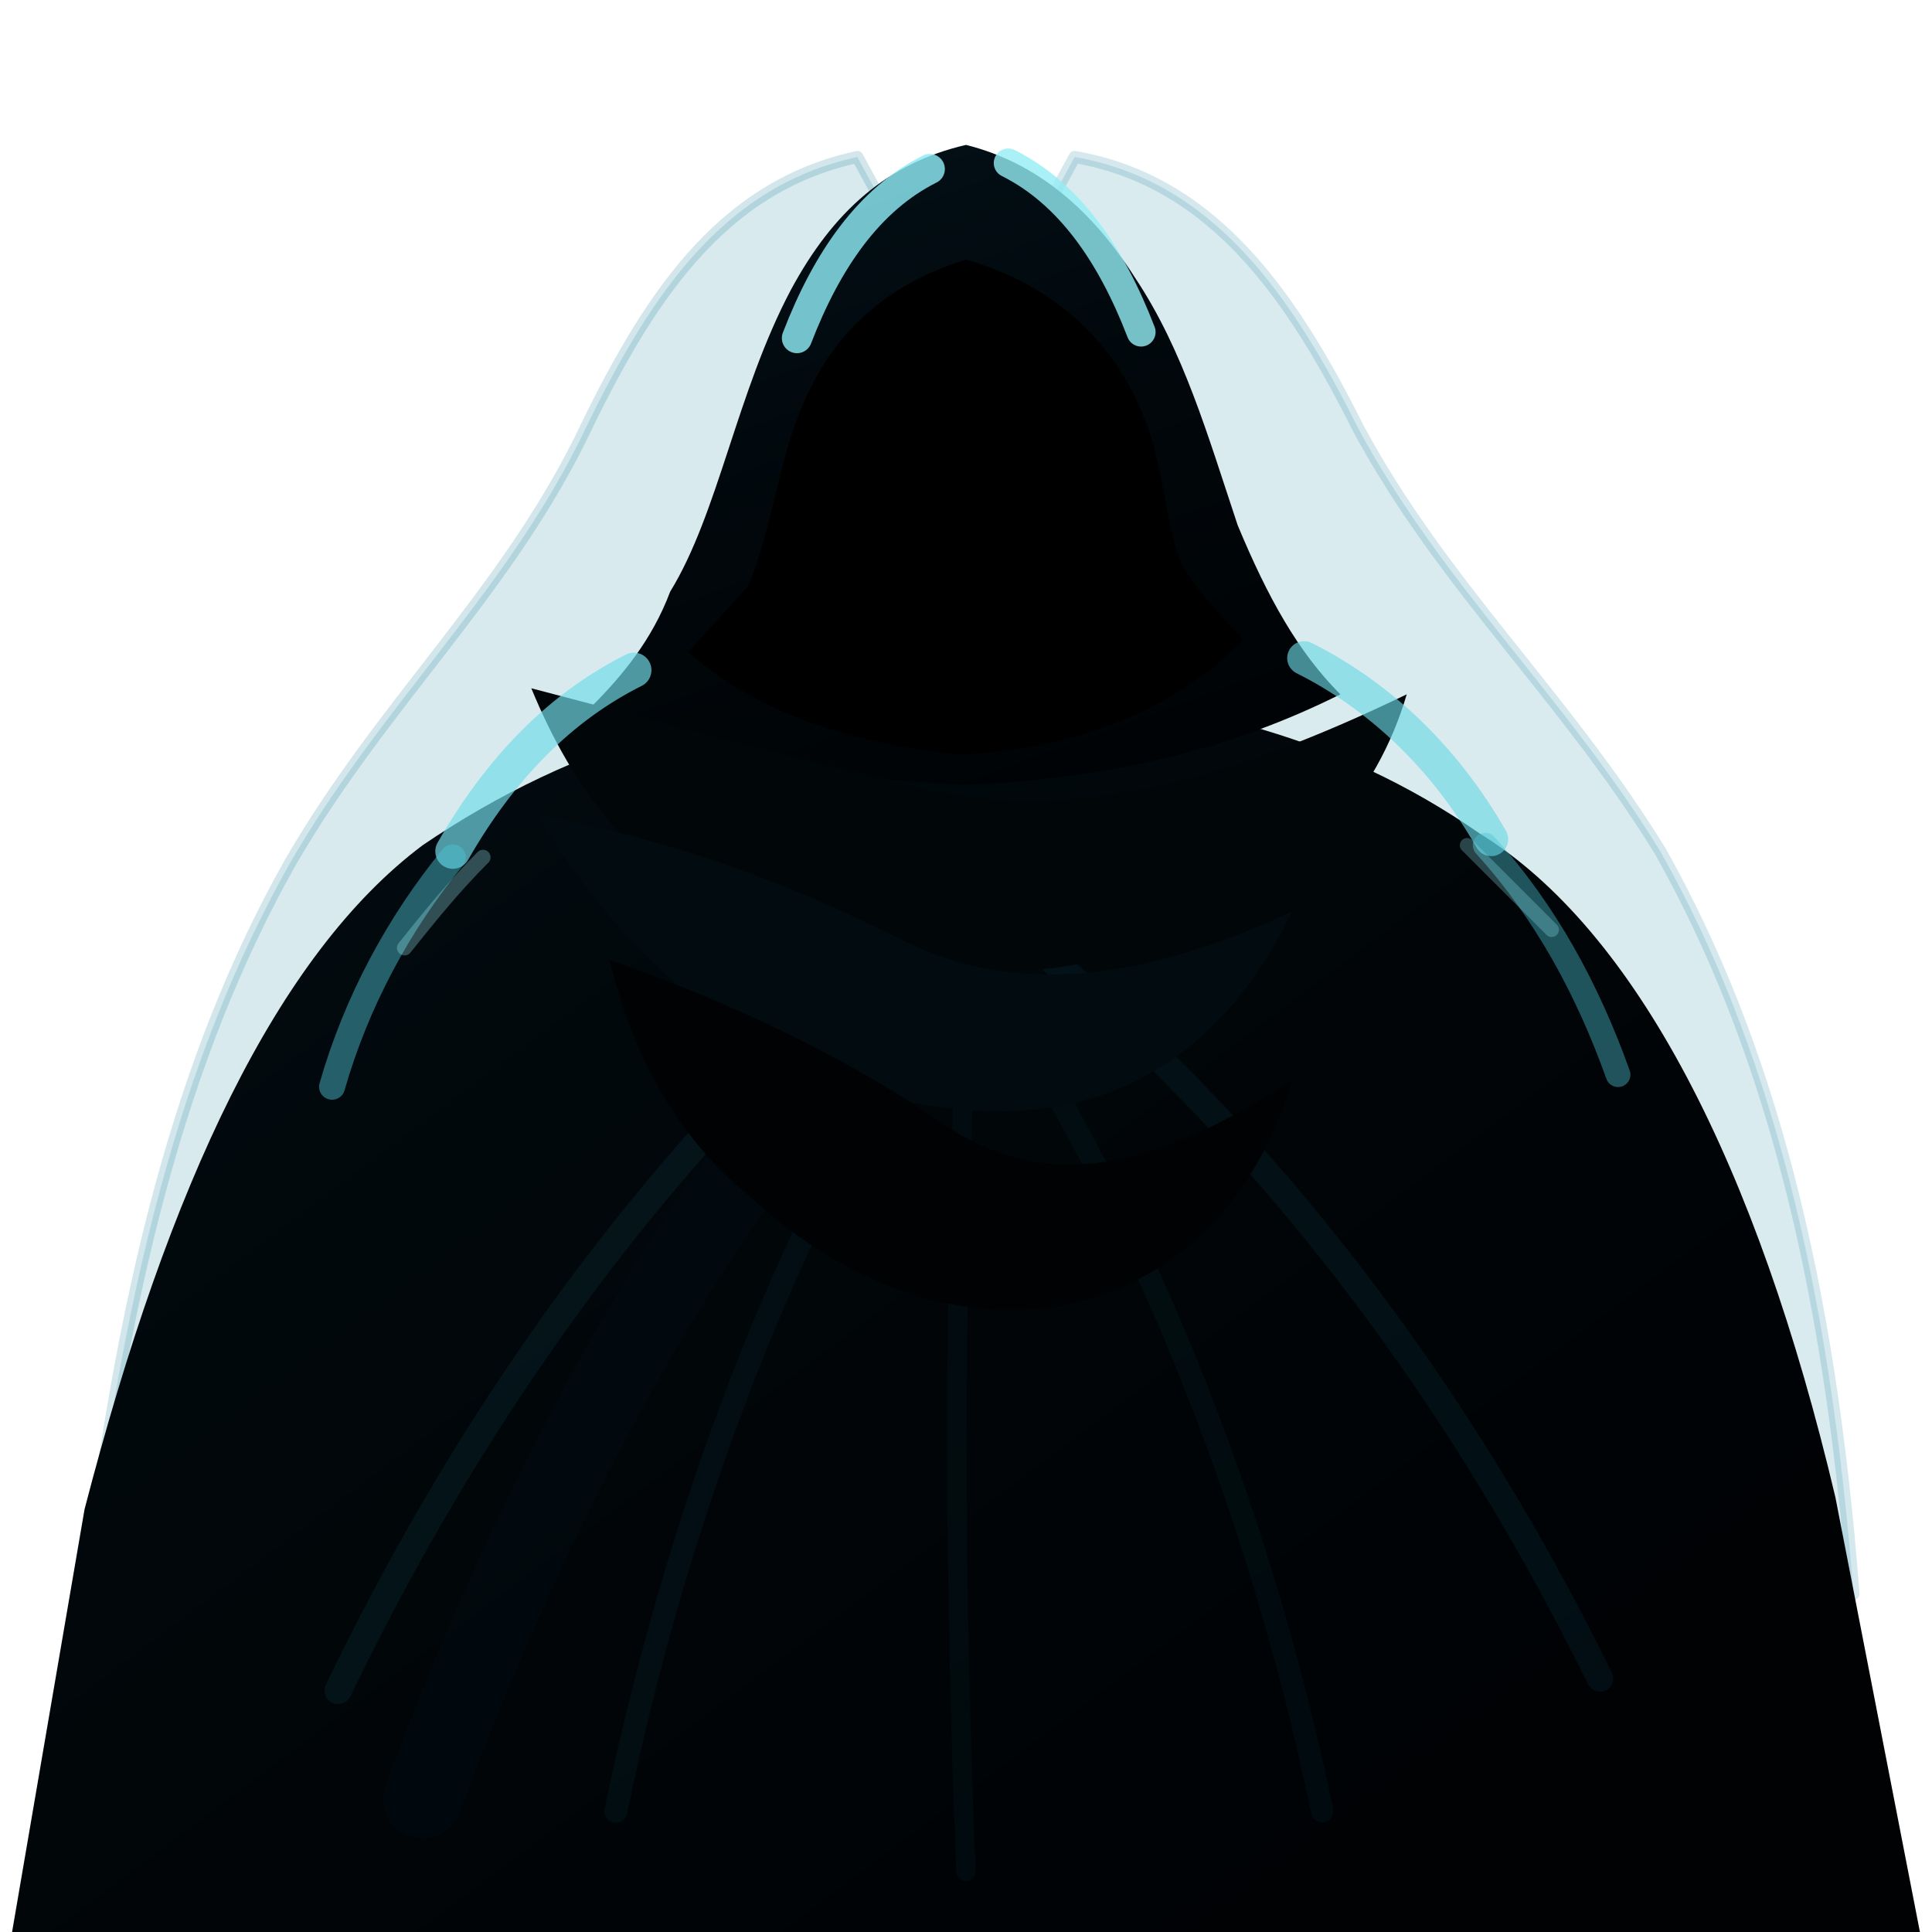
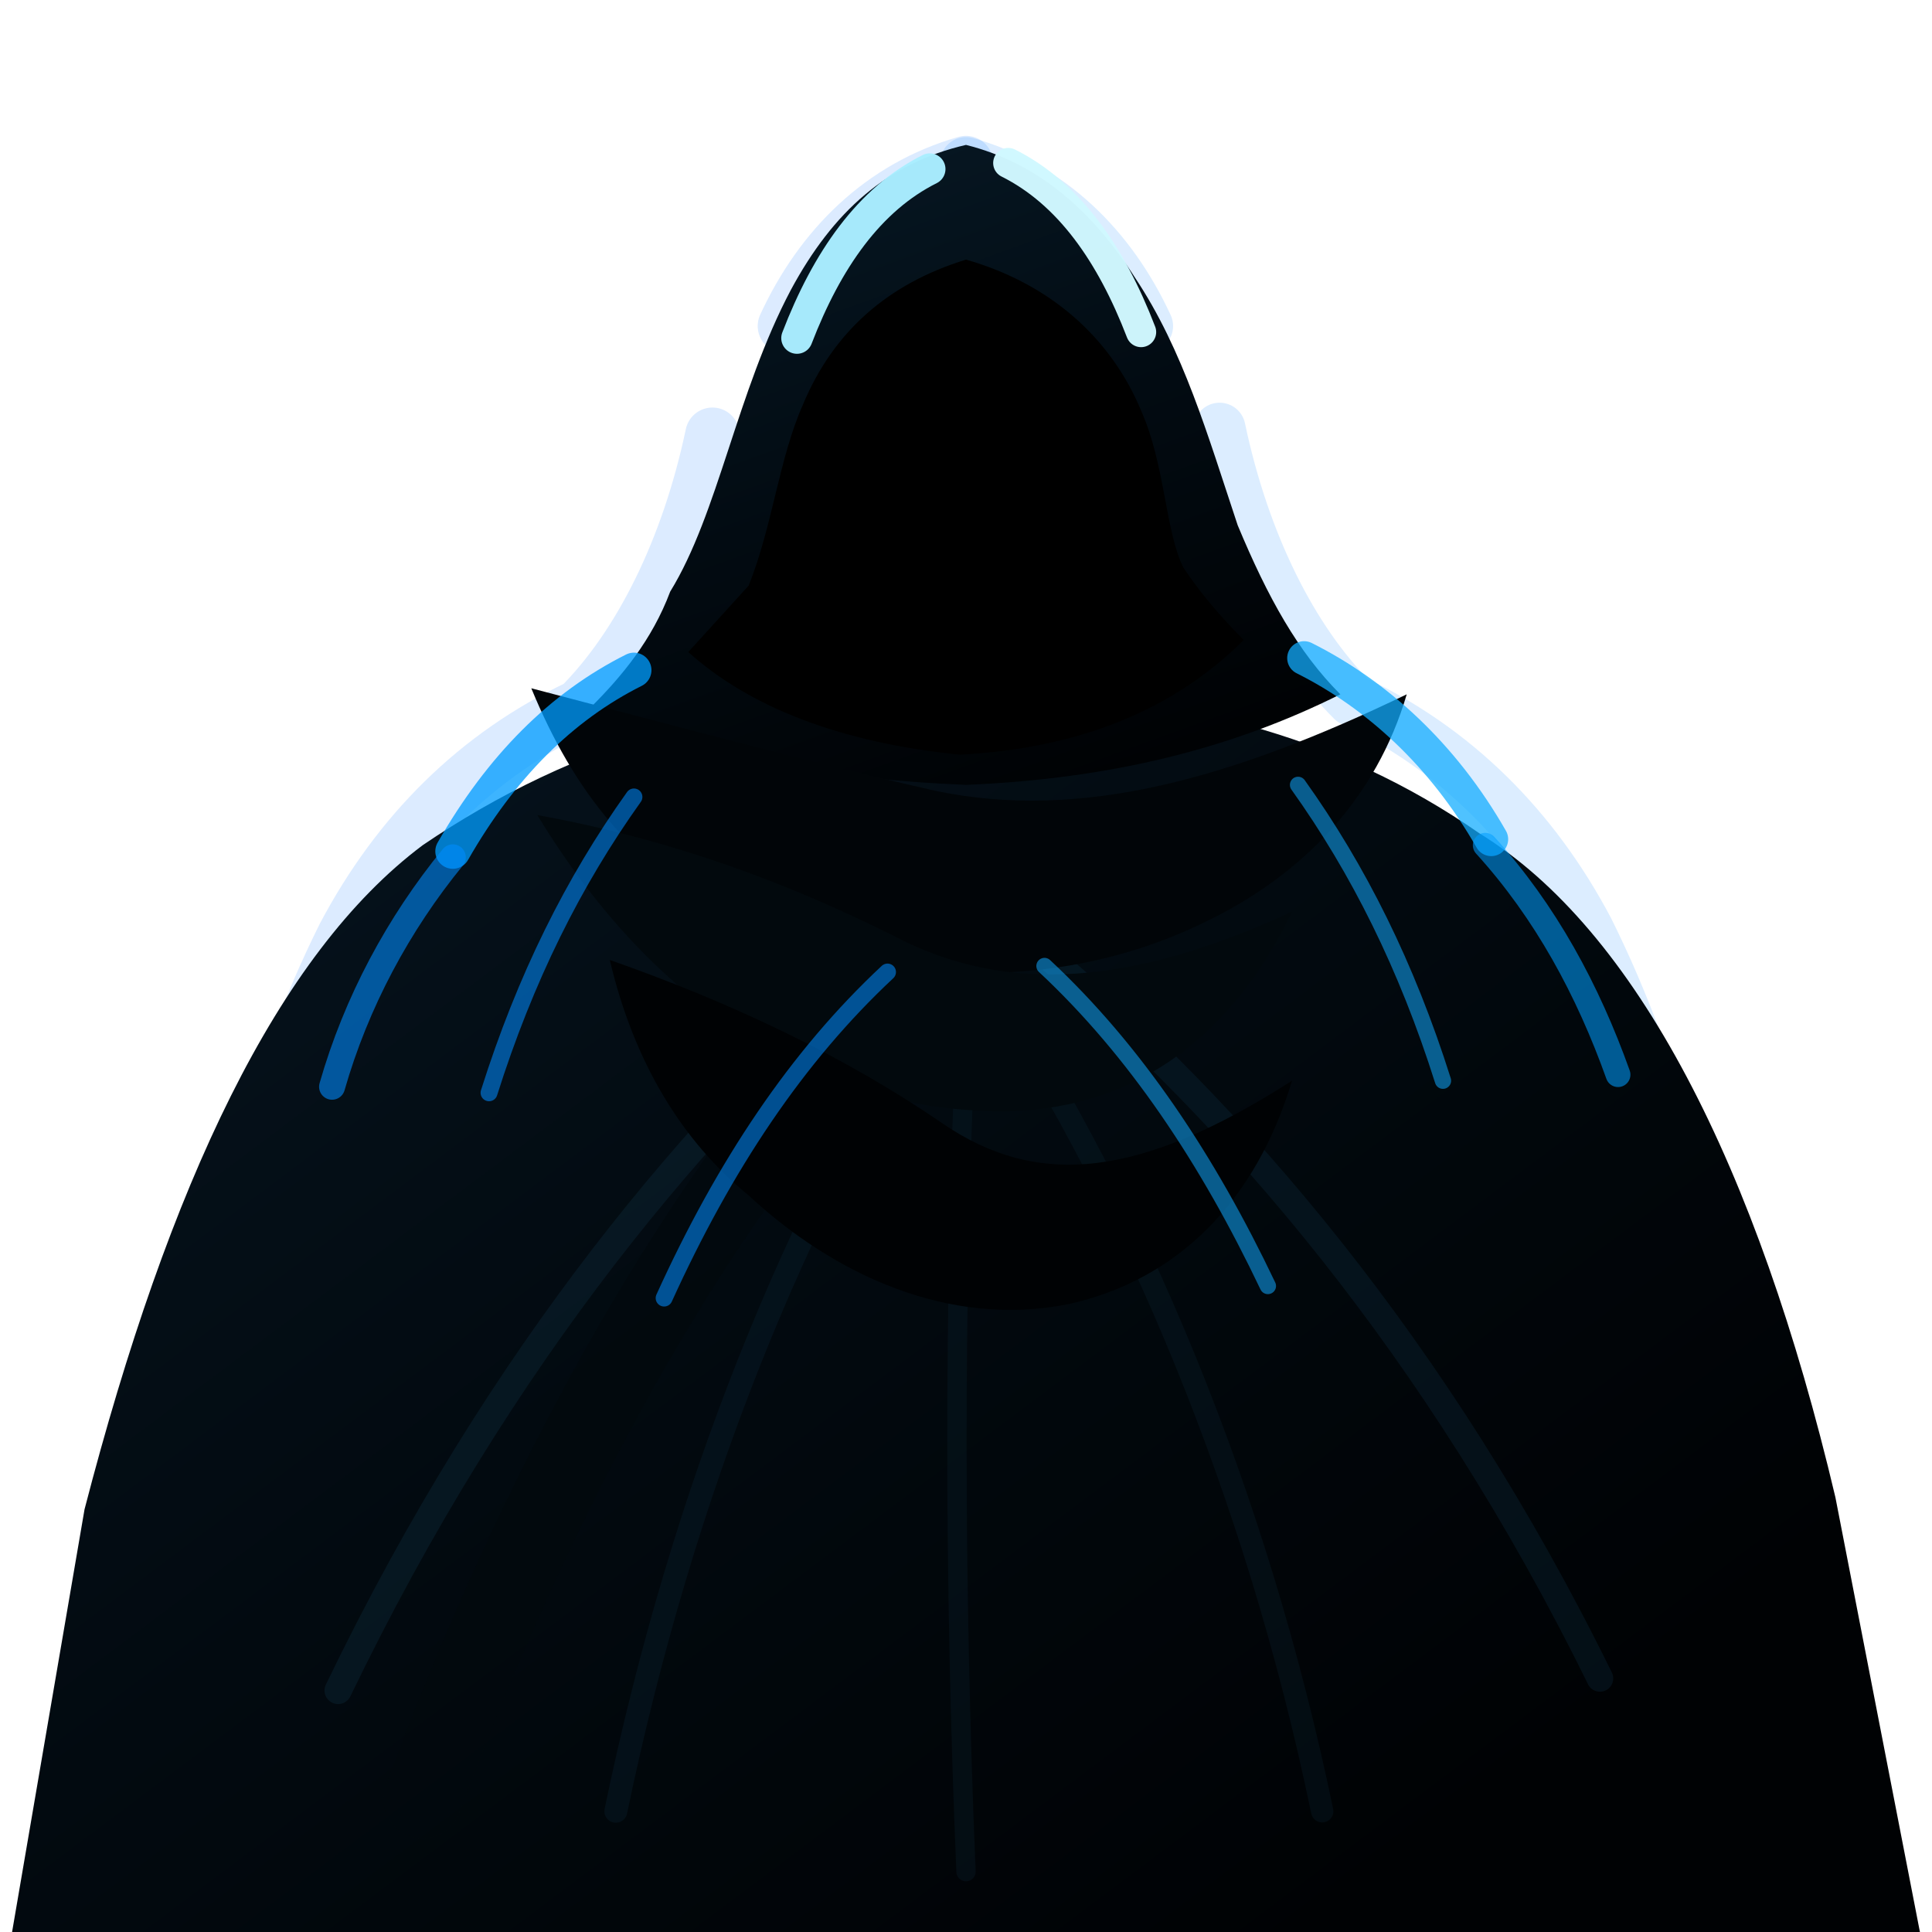
- <svg xmlns="http://www.w3.org/2000/svg" viewBox="0 0 32 32" role="img" aria-labelledby="v208m-title v208m-desc" data-brand-v20-micro-candidate="v20.8-reference-micro-spectral-anchors" data-brand-reference-decision="not-reference-approved">
+ <svg xmlns="http://www.w3.org/2000/svg" viewBox="0 0 32 32" role="img" aria-labelledby="v209m-title v209m-desc" data-brand-v20-micro-candidate="v20.9-reference-micro-emissive-current" data-brand-reference-decision="not-reference-approved">
  <defs>
-     <linearGradient id="m208-cloak" x1="7" y1="12" x2="22" y2="32" gradientUnits="userSpaceOnUse">
-       <stop stop-color="#020b10" />
-       <stop offset=".42" stop-color="#010609" />
+     <linearGradient id="m209-cloak" x1="7" y1="12" x2="22" y2="32" gradientUnits="userSpaceOnUse">
+       <stop stop-color="#06121c" />
+       <stop offset=".42" stop-color="#020a10" />
      <stop offset="1" stop-color="#000204" />
    </linearGradient>
-     <linearGradient id="m208-hood" x1="14" y1="2" x2="18" y2="13" gradientUnits="userSpaceOnUse">
-       <stop stop-color="#031017" />
-       <stop offset=".5" stop-color="#01070b" />
-       <stop offset="1" stop-color="#000305" />
+     <linearGradient id="m209-hood" x1="14" y1="2" x2="18" y2="13" gradientUnits="userSpaceOnUse">
+       <stop stop-color="#071824" />
+       <stop offset=".5" stop-color="#020b12" />
+       <stop offset="1" stop-color="#000204" />
    </linearGradient>
  </defs>
-   <g data-brand-micro-field-rear="" aria-hidden="true" stroke-linejoin="round">
-     <path d="M14.2 2.6C11.9 3.1 10.7 5 9.6 7.3C8.3 9.9 6.3 11.7 4.8 14.3C3 17.5 2 21.4 1.4 26.7C3.2 23.8 4.7 20.9 6.5 18.4C8.3 15.8 10.2 14 11.5 11.7C12.9 9.3 13.4 5.7 14.8 3.7Z" fill="#0a7895" fill-opacity=".16" stroke="#0a7895" stroke-opacity=".18" stroke-width=".2" />
-     <path d="M17.8 2.6C20.1 3 21.4 4.9 22.5 7.1C23.9 9.7 25.9 11.5 27.5 14.1C29.3 17.3 30.3 21.2 30.7 26.4C29 23.6 27.4 20.7 25.6 18.2C23.8 15.7 21.8 13.8 20.5 11.6C19.1 9.2 18.6 5.7 17.2 3.7Z" fill="#0a7895" fill-opacity=".15" stroke="#0a7895" stroke-opacity=".17" stroke-width=".2" />
+   <g data-brand-micro-field-rear="" aria-hidden="true" fill="none" stroke-linecap="round" stroke-linejoin="round">
+     <path data-brand-micro-emission-anchor="left-edge" d="M16 2.7C14.6 3.1 13.6 4.1 13 5.4M11.8 7.2C11.4 9.1 10.6 10.7 9.6 11.7M9.6 11.7C7.9 12.5 6.6 13.8 5.7 15.5M5.7 15.5C4.5 17.9 3.7 21 3.1 24.8" stroke="#006eff" stroke-opacity=".14" stroke-width=".9" />
+     <path data-brand-micro-emission-anchor="right-edge" d="M16 2.7C17.4 3.1 18.4 4.1 19 5.4M20.2 7.1C20.6 9 21.4 10.6 22.4 11.6M22.4 11.6C24.1 12.4 25.4 13.7 26.3 15.4M26.3 15.4C27.5 17.8 28.3 20.9 28.9 24.7" stroke="#007aff" stroke-opacity=".14" stroke-width=".86" />
  </g>
  <g data-brand-micro-figure="">
-     <path id="v208m-cloak" data-brand-micro-cloak="" d="M16 11.5C12.4 11.4 9.5 12.3 7 14C4.6 15.8 2.8 19.6 1.4 25L.2 32H31.8L30.4 24.8C29.1 19.3 27.1 15.4 24.5 13.8C22.2 12.2 19.4 11.4 16 11.5Z" fill="url(#m208-cloak)" />
+     <path id="v209m-cloak" data-brand-micro-cloak="" d="M16 11.5C12.4 11.4 9.5 12.3 7 14C4.6 15.8 2.8 19.6 1.4 25L.2 32H31.8L30.4 24.8C29.1 19.3 27.1 15.4 24.5 13.8C22.2 12.2 19.4 11.4 16 11.5Z" fill="url(#m209-cloak)" />
    <g data-brand-micro-folds="" fill="none" stroke-linecap="round">
-       <path d="M14.7 15.8C11.6 18.5 8.3 22.4 5.6 28" stroke="#0a303b" stroke-opacity=".32" stroke-width=".45" />
-       <path d="M15.6 16.3C13.2 20 11.3 24.7 10.2 30" stroke="#072630" stroke-opacity=".27" stroke-width=".38" />
-       <path d="M17.3 15.8C20.4 18.4 23.8 22.3 26.5 27.8" stroke="#092e39" stroke-opacity=".3" stroke-width=".44" />
-       <path d="M16.4 16.3C18.8 20 20.8 24.7 21.9 30" stroke="#07242e" stroke-opacity=".25" stroke-width=".37" />
-       <path d="M16 17C15.8 21.5 15.8 26.2 16 31" stroke="#061d25" stroke-opacity=".28" stroke-width=".32" />
-       <path d="M7 29.8C9.1 24.1 12 19.1 15.2 16" stroke="#020b10" stroke-opacity=".7" stroke-width="1.3" />
+       <path d="M14.7 15.8C11.6 18.5 8.3 22.4 5.6 28" stroke="#102f42" stroke-opacity=".34" stroke-width=".45" />
+       <path d="M15.6 16.3C13.2 20 11.3 24.7 10.2 30" stroke="#0d2939" stroke-opacity=".29" stroke-width=".38" />
+       <path d="M17.3 15.8C20.4 18.4 23.8 22.3 26.5 27.8" stroke="#0f2d40" stroke-opacity=".32" stroke-width=".44" />
+       <path d="M16.4 16.3C18.8 20 20.8 24.7 21.9 30" stroke="#0c2737" stroke-opacity=".27" stroke-width=".37" />
+       <path d="M16 17C15.8 21.5 15.8 26.2 16 31" stroke="#0a2230" stroke-opacity=".3" stroke-width=".32" />
+       <path d="M7 29.8C9.1 24.1 12 19.1 15.2 16" stroke="#02090d" stroke-opacity=".72" stroke-width="1.3" />
    </g>
-     <path id="v208m-hood" data-brand-micro-hood="" d="M16 2.4C14.7 2.7 13.8 3.5 13.1 4.8C12.2 6.5 11.9 8.5 11.1 9.8C10.8 10.6 10.3 11.2 9.8 11.7C11.5 12.5 13.6 12.9 16 13C18.4 12.9 20.4 12.4 22.2 11.5C21.5 10.8 21 9.9 20.5 8.7C20 7.2 19.6 5.8 18.8 4.6C18.1 3.5 17.2 2.7 16 2.4Z" fill="url(#m208-hood)" />
-     <path id="v208m-face" data-brand-micro-face="" d="M16 4.3C14.7 4.7 13.8 5.5 13.3 6.7C12.9 7.6 12.8 8.7 12.4 9.7L11.4 10.8C12.4 11.7 13.9 12.3 15.9 12.5C17.8 12.4 19.4 11.8 20.6 10.6C20.1 10.1 19.8 9.7 19.6 9.4C19.3 8.8 19.3 7.7 18.9 6.8C18.4 5.6 17.4 4.7 16 4.3Z" fill="#000" />
+     <path id="v209m-hood" data-brand-micro-hood="" d="M16 2.4C14.7 2.7 13.8 3.5 13.1 4.8C12.2 6.5 11.9 8.5 11.1 9.8C10.8 10.6 10.3 11.2 9.8 11.7C11.5 12.5 13.6 12.9 16 13C18.4 12.9 20.4 12.4 22.2 11.5C21.5 10.8 21 9.9 20.5 8.7C20 7.2 19.6 5.8 18.8 4.6C18.1 3.5 17.2 2.7 16 2.4Z" fill="url(#m209-hood)" />
+     <path id="v209m-face" data-brand-micro-face="" d="M16 4.3C14.7 4.7 13.8 5.5 13.3 6.7C12.9 7.6 12.8 8.7 12.4 9.7L11.4 10.8C12.4 11.7 13.9 12.3 15.9 12.5C17.8 12.4 19.4 11.8 20.6 10.6C20.1 10.1 19.8 9.7 19.6 9.4C19.3 8.8 19.3 7.7 18.9 6.8C18.4 5.6 17.4 4.7 16 4.3Z" fill="#000" />
    <g data-brand-micro-cowl="">
-       <path d="M8.8 11.4C11.1 12 13.3 12.6 15.5 13.1C17.9 13.6 20.4 12.9 23.3 11.5C22.8 13.2 21.6 14.5 19.9 15.3C17.4 16.5 14.5 16.3 12.2 15.2C10.5 14.4 9.5 13.1 8.8 11.4Z" fill="#010609" />
-       <path d="M8.9 13.5C11.1 13.9 13 14.6 14.8 15.5C16.7 16.5 18.8 16.3 21.4 15.1C20.3 17.4 18.5 18.5 16.3 18.4C13.6 18.3 10.9 16.8 8.9 13.5Z" fill="#020b10" />
+       <path d="M8.8 11.4C11.1 12 13.3 12.6 15.5 13.1C17.9 13.6 20.4 12.9 23.3 11.5C22.8 13.2 21.6 14.5 19.9 15.3C17.4 16.5 14.5 16.3 12.2 15.2C10.5 14.4 9.5 13.1 8.8 11.4Z" fill="#010508" />
+       <path d="M8.9 13.5C11.1 13.9 13 14.6 14.8 15.5C16.7 16.5 18.8 16.3 21.4 15.1C20.3 17.4 18.5 18.5 16.3 18.4C13.6 18.3 10.9 16.8 8.9 13.5Z" fill="#02090d" />
      <path d="M10.1 15.9C12.1 16.6 14 17.5 15.6 18.6C17.2 19.7 18.9 19.5 21.4 17.9C20.8 19.9 19.5 21.2 17.7 21.6C15.7 22 13.8 21.1 12.4 19.8C11.3 18.9 10.5 17.6 10.1 15.9Z" fill="#000204" />
    </g>
    <g data-brand-micro-rim="" fill="none" stroke-linecap="round">
-       <path d="M15.4 2.8C14.4 3.3 13.7 4.3 13.2 5.6" stroke="#8eeaf3" stroke-opacity=".82" stroke-width=".5" />
-       <path d="M16.7 2.7C17.7 3.2 18.4 4.2 18.9 5.5" stroke="#94edf5" stroke-opacity=".8" stroke-width=".48" />
-       <path d="M10.5 11.1C9.3 11.7 8.3 12.7 7.5 14.1" stroke="#71dce8" stroke-opacity=".68" stroke-width=".58" />
-       <path d="M21.6 10.9C22.8 11.5 23.9 12.5 24.7 13.9" stroke="#6bd7e4" stroke-opacity=".64" stroke-width=".56" />
-       <path d="M7.5 14.2C6.6 15.3 5.9 16.6 5.5 18" stroke="#50c5d5" stroke-opacity=".46" stroke-width=".43" />
-       <path d="M24.6 14C25.6 15.1 26.3 16.4 26.8 17.8" stroke="#4bc1d1" stroke-opacity=".42" stroke-width=".41" />
+       <path d="M15.4 2.8C14.4 3.3 13.7 4.3 13.2 5.6" stroke="#a9edff" stroke-opacity=".98" stroke-width=".52" />
+       <path d="M16.7 2.7C17.7 3.2 18.4 4.2 18.9 5.5" stroke="#d0f7ff" stroke-opacity=".98" stroke-width=".5" />
+       <path d="M10.5 11.1C9.3 11.7 8.3 12.7 7.5 14.1" stroke="#009dff" stroke-opacity=".76" stroke-width=".58" />
+       <path d="M21.6 10.9C22.8 11.5 23.9 12.5 24.7 13.9" stroke="#12adff" stroke-opacity=".74" stroke-width=".56" />
+       <path d="M7.5 14.2C6.6 15.3 5.9 16.6 5.5 18" stroke="#008cff" stroke-opacity=".58" stroke-width=".43" />
+       <path d="M24.6 14C25.6 15.1 26.3 16.4 26.8 17.8" stroke="#009dff" stroke-opacity=".56" stroke-width=".41" />
    </g>
  </g>
  <g data-brand-micro-field-front="" aria-hidden="true" fill="none" stroke-linecap="round">
-     <path d="M8 14.2C7.5 14.7 7.1 15.2 6.7 15.7" stroke="#9feef5" stroke-opacity=".3" stroke-width=".25" />
-     <path d="M24.3 14C24.8 14.5 25.3 15 25.7 15.4" stroke="#93e9f2" stroke-opacity=".28" stroke-width=".24" />
+     <path d="M10.5 13.2C9.5 14.6 8.7 16.2 8.1 18.1M14.7 16.1C13.2 17.5 12 19.3 11 21.5" stroke="#008cff" stroke-opacity=".56" stroke-width=".28" />
+     <path d="M21.5 13C22.5 14.4 23.3 16 23.9 17.9M17.3 16C18.8 17.4 20 19.2 21 21.3" stroke="#12a8ff" stroke-opacity=".54" stroke-width=".27" />
  </g>
</svg>
